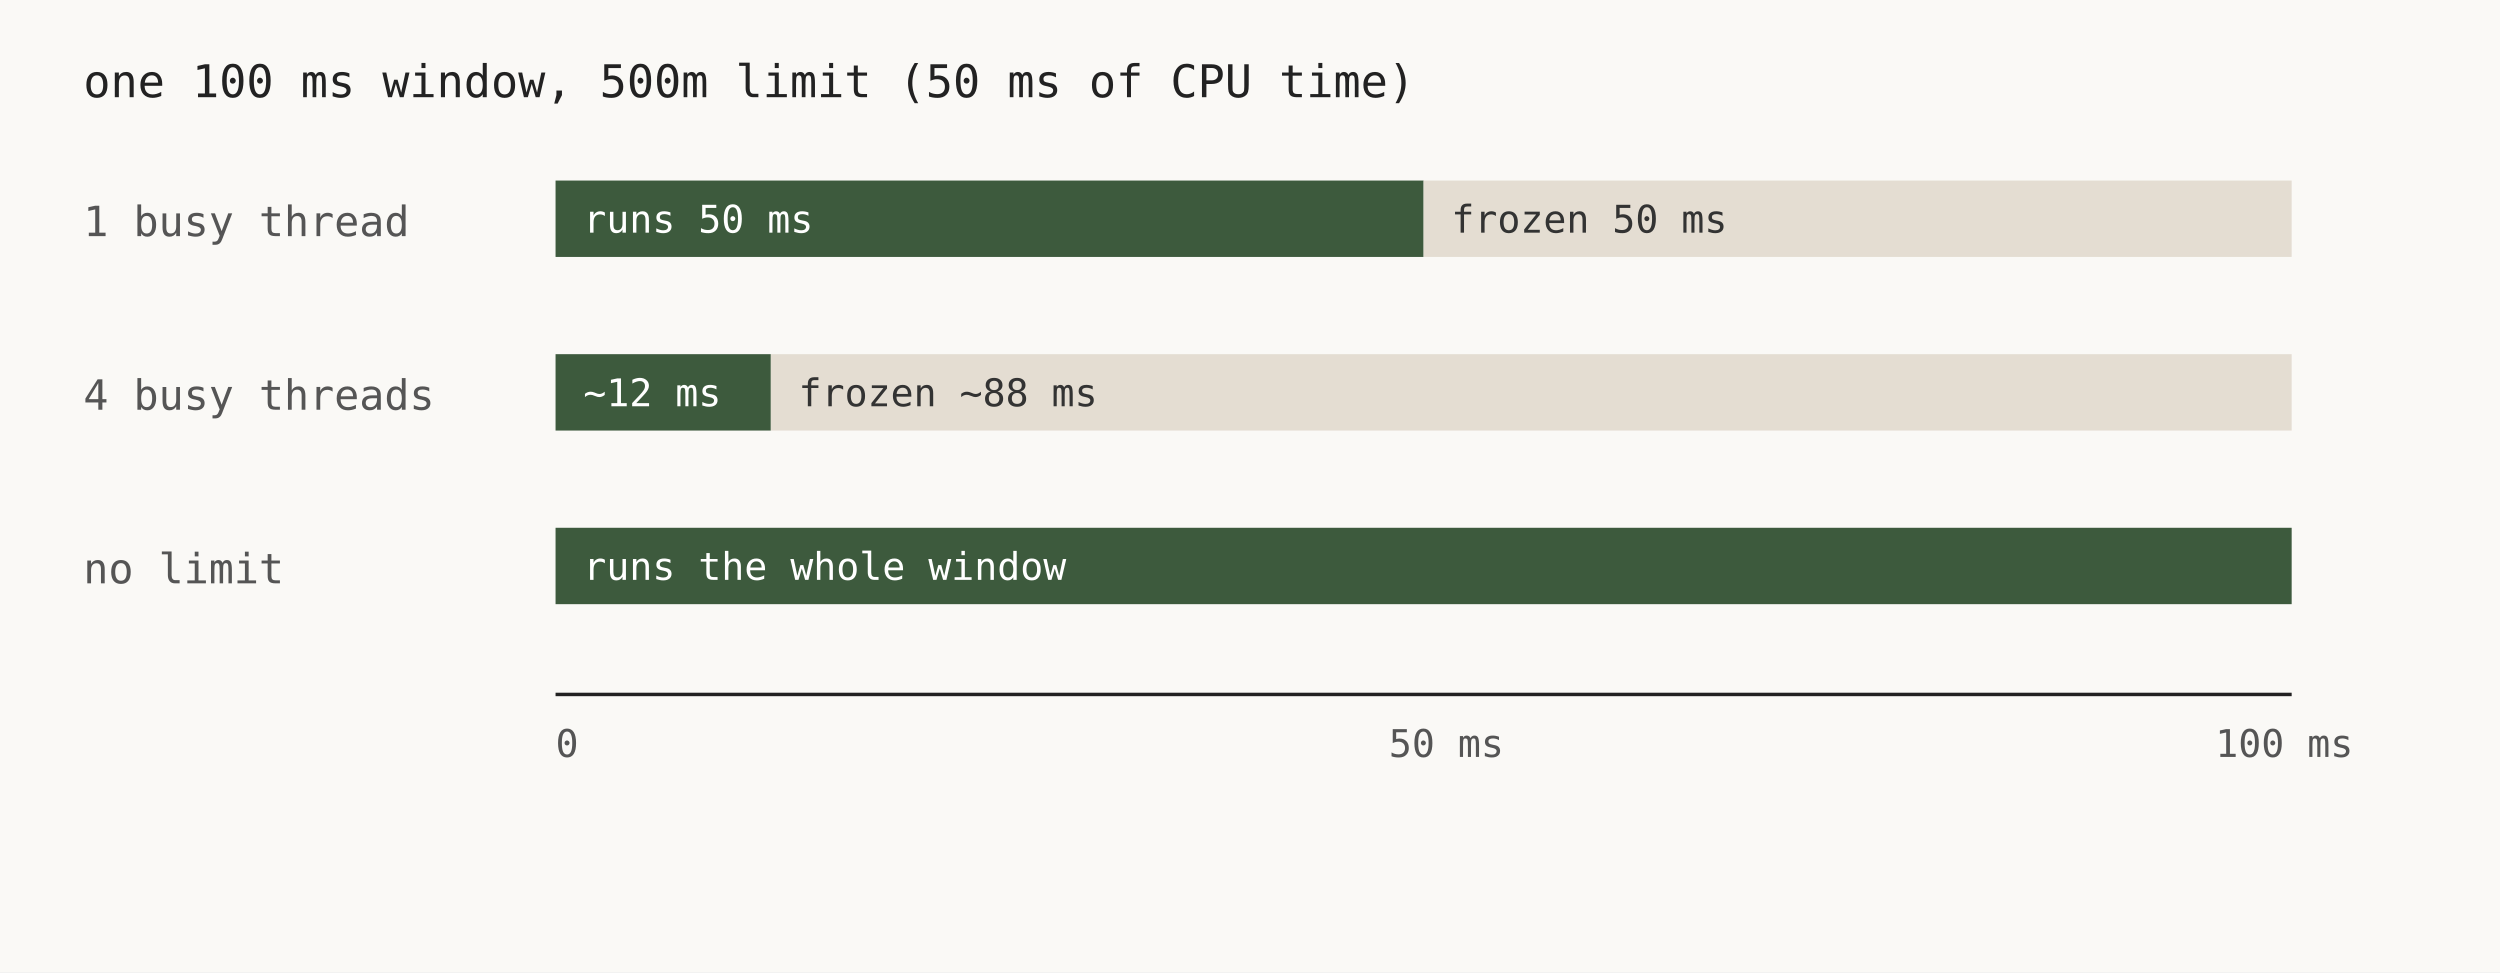
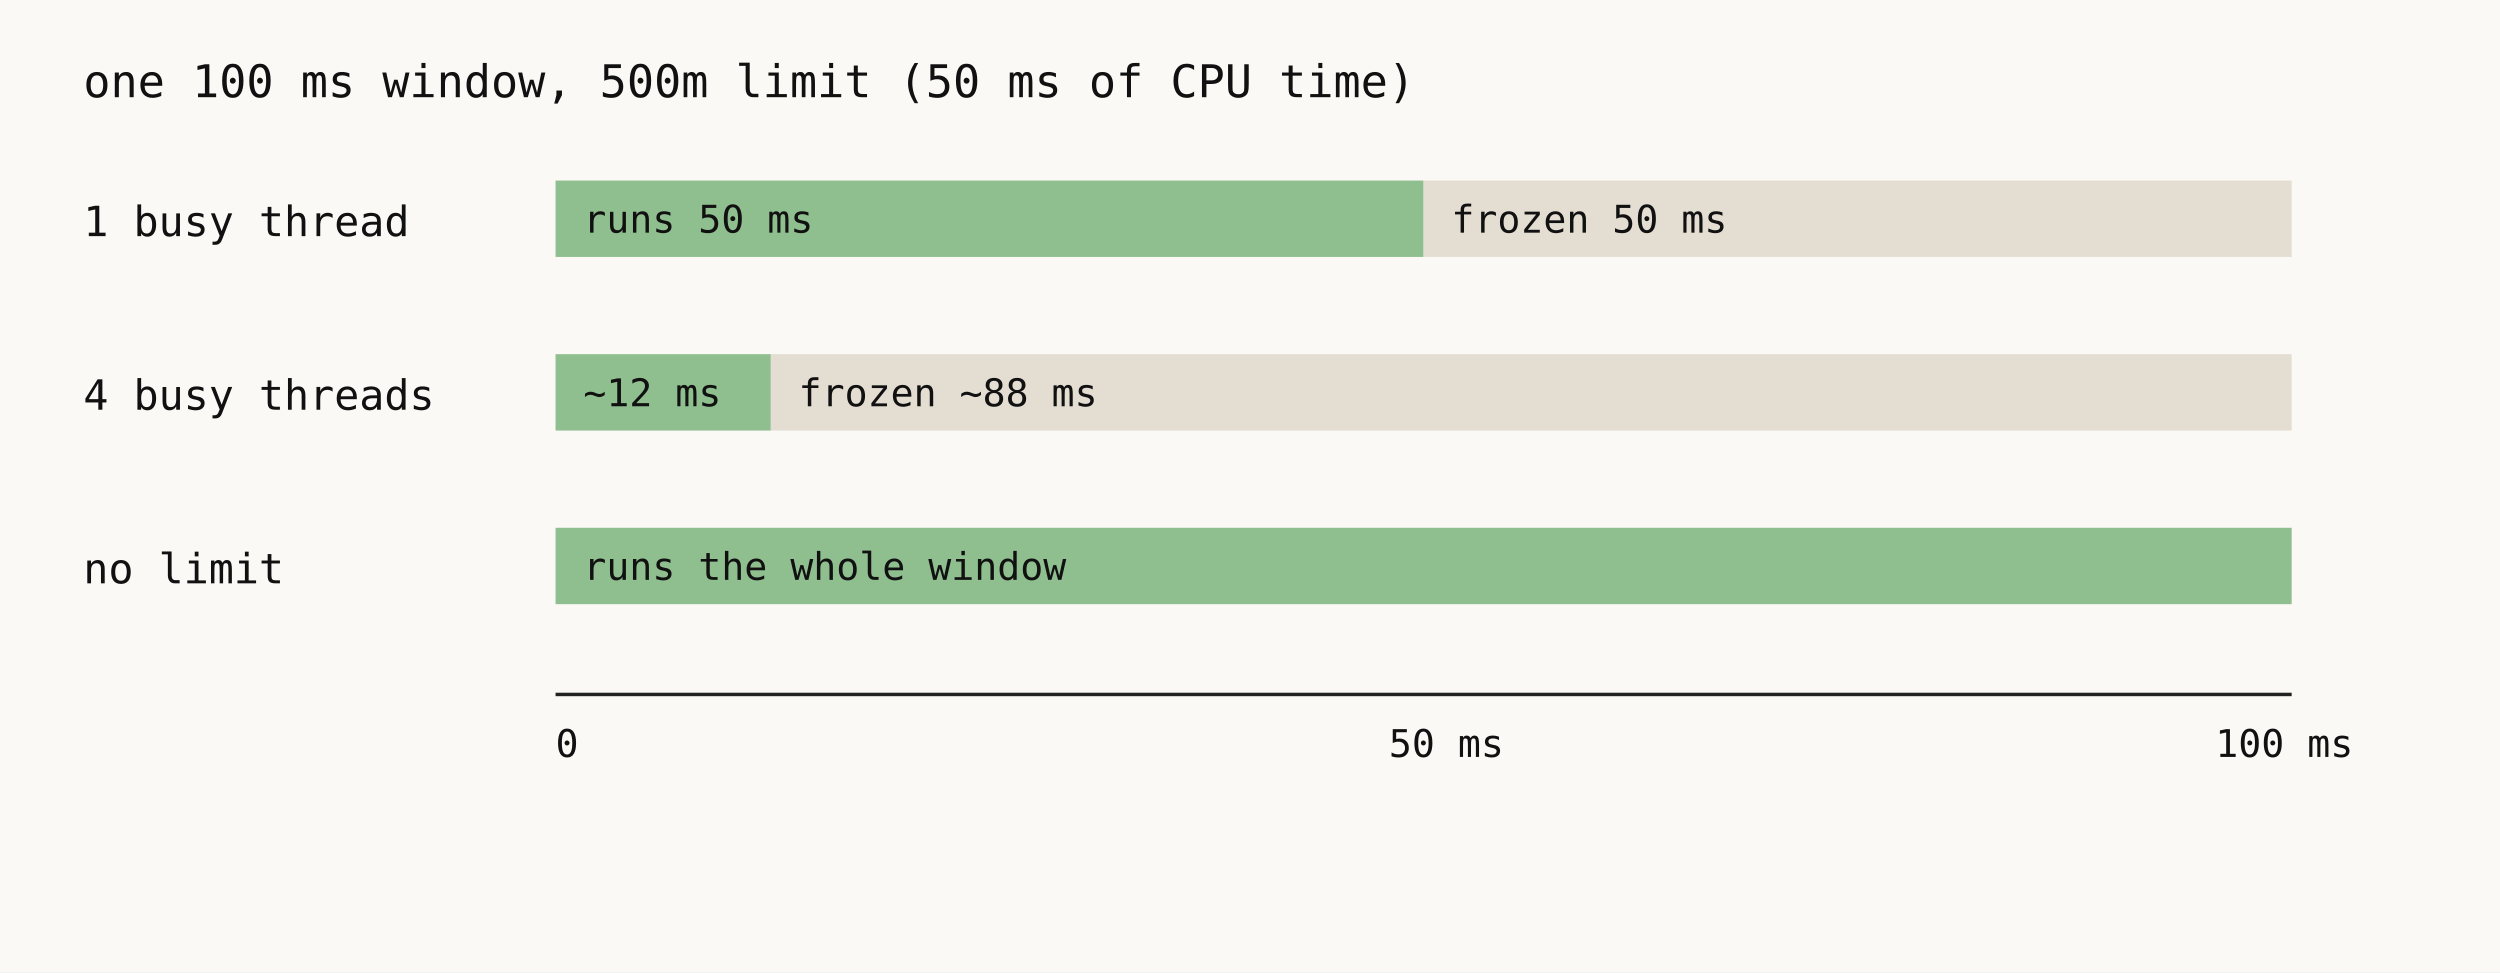
<svg xmlns="http://www.w3.org/2000/svg" width="720" height="280" viewBox="0 0 720 280">
  <rect width="720" height="280" fill="#faf9f6" />
-   <text x="24" y="28" font-family="ui-monospace, SFMono-Regular, Menlo, monospace" font-size="13" fill="#222">one 100 ms window, 500m limit (50 ms of CPU time)</text>
-   <text x="24" y="68" font-family="ui-monospace, SFMono-Regular, Menlo, monospace" font-size="12" fill="#555">1 busy thread</text>
-   <rect x="160" y="52" width="250" height="22" fill="#3d5a3d" />
+   <text x="24" y="28" font-family="ui-monospace, SFMono-Regular, Menlo, monospace" font-size="13" fill="#111111">one 100 ms window, 500m limit (50 ms of CPU time)</text>
+   <text x="24" y="68" font-family="ui-monospace, SFMono-Regular, Menlo, monospace" font-size="12" fill="#111111">1 busy thread</text>
+   <rect x="160" y="52" width="250" height="22" fill="#8fbf8f" />
  <rect x="410" y="52" width="250" height="22" fill="#e4ddd2" />
-   <text x="168" y="67" font-family="ui-monospace, SFMono-Regular, Menlo, monospace" font-size="11" fill="#ffffff">runs 50 ms</text>
-   <text x="418" y="67" font-family="ui-monospace, SFMono-Regular, Menlo, monospace" font-size="11" fill="#333333">frozen 50 ms</text>
-   <text x="24" y="118" font-family="ui-monospace, SFMono-Regular, Menlo, monospace" font-size="12" fill="#555">4 busy threads</text>
-   <rect x="160" y="102" width="62" height="22" fill="#3d5a3d" />
+   <text x="168" y="67" font-family="ui-monospace, SFMono-Regular, Menlo, monospace" font-size="11" fill="#111111">runs 50 ms</text>
+   <text x="418" y="67" font-family="ui-monospace, SFMono-Regular, Menlo, monospace" font-size="11" fill="#111111">frozen 50 ms</text>
+   <text x="24" y="118" font-family="ui-monospace, SFMono-Regular, Menlo, monospace" font-size="12" fill="#111111">4 busy threads</text>
+   <rect x="160" y="102" width="62" height="22" fill="#8fbf8f" />
  <rect x="222" y="102" width="438" height="22" fill="#e4ddd2" />
-   <text x="168" y="117" font-family="ui-monospace, SFMono-Regular, Menlo, monospace" font-size="11" fill="#ffffff">~12 ms</text>
-   <text x="230" y="117" font-family="ui-monospace, SFMono-Regular, Menlo, monospace" font-size="11" fill="#333333">frozen ~88 ms</text>
-   <text x="24" y="168" font-family="ui-monospace, SFMono-Regular, Menlo, monospace" font-size="12" fill="#555">no limit</text>
-   <rect x="160" y="152" width="500" height="22" fill="#3d5a3d" />
-   <text x="168" y="167" font-family="ui-monospace, SFMono-Regular, Menlo, monospace" font-size="11" fill="#ffffff">runs the whole window</text>
+   <text x="168" y="117" font-family="ui-monospace, SFMono-Regular, Menlo, monospace" font-size="11" fill="#111111">~12 ms</text>
+   <text x="230" y="117" font-family="ui-monospace, SFMono-Regular, Menlo, monospace" font-size="11" fill="#111111">frozen ~88 ms</text>
+   <text x="24" y="168" font-family="ui-monospace, SFMono-Regular, Menlo, monospace" font-size="12" fill="#111111">no limit</text>
+   <rect x="160" y="152" width="500" height="22" fill="#8fbf8f" />
+   <text x="168" y="167" font-family="ui-monospace, SFMono-Regular, Menlo, monospace" font-size="11" fill="#111111">runs the whole window</text>
  <line x1="160" y1="200" x2="660" y2="200" stroke="#222" stroke-width="1" />
-   <text x="160" y="218" font-family="ui-monospace, SFMono-Regular, Menlo, monospace" font-size="11" fill="#555">0</text>
-   <text x="400" y="218" font-family="ui-monospace, SFMono-Regular, Menlo, monospace" font-size="11" fill="#555">50 ms</text>
-   <text x="638" y="218" font-family="ui-monospace, SFMono-Regular, Menlo, monospace" font-size="11" fill="#555">100 ms</text>
+   <text x="160" y="218" font-family="ui-monospace, SFMono-Regular, Menlo, monospace" font-size="11" fill="#111111">0</text>
+   <text x="400" y="218" font-family="ui-monospace, SFMono-Regular, Menlo, monospace" font-size="11" fill="#111111">50 ms</text>
+   <text x="638" y="218" font-family="ui-monospace, SFMono-Regular, Menlo, monospace" font-size="11" fill="#111111">100 ms</text>
</svg>
